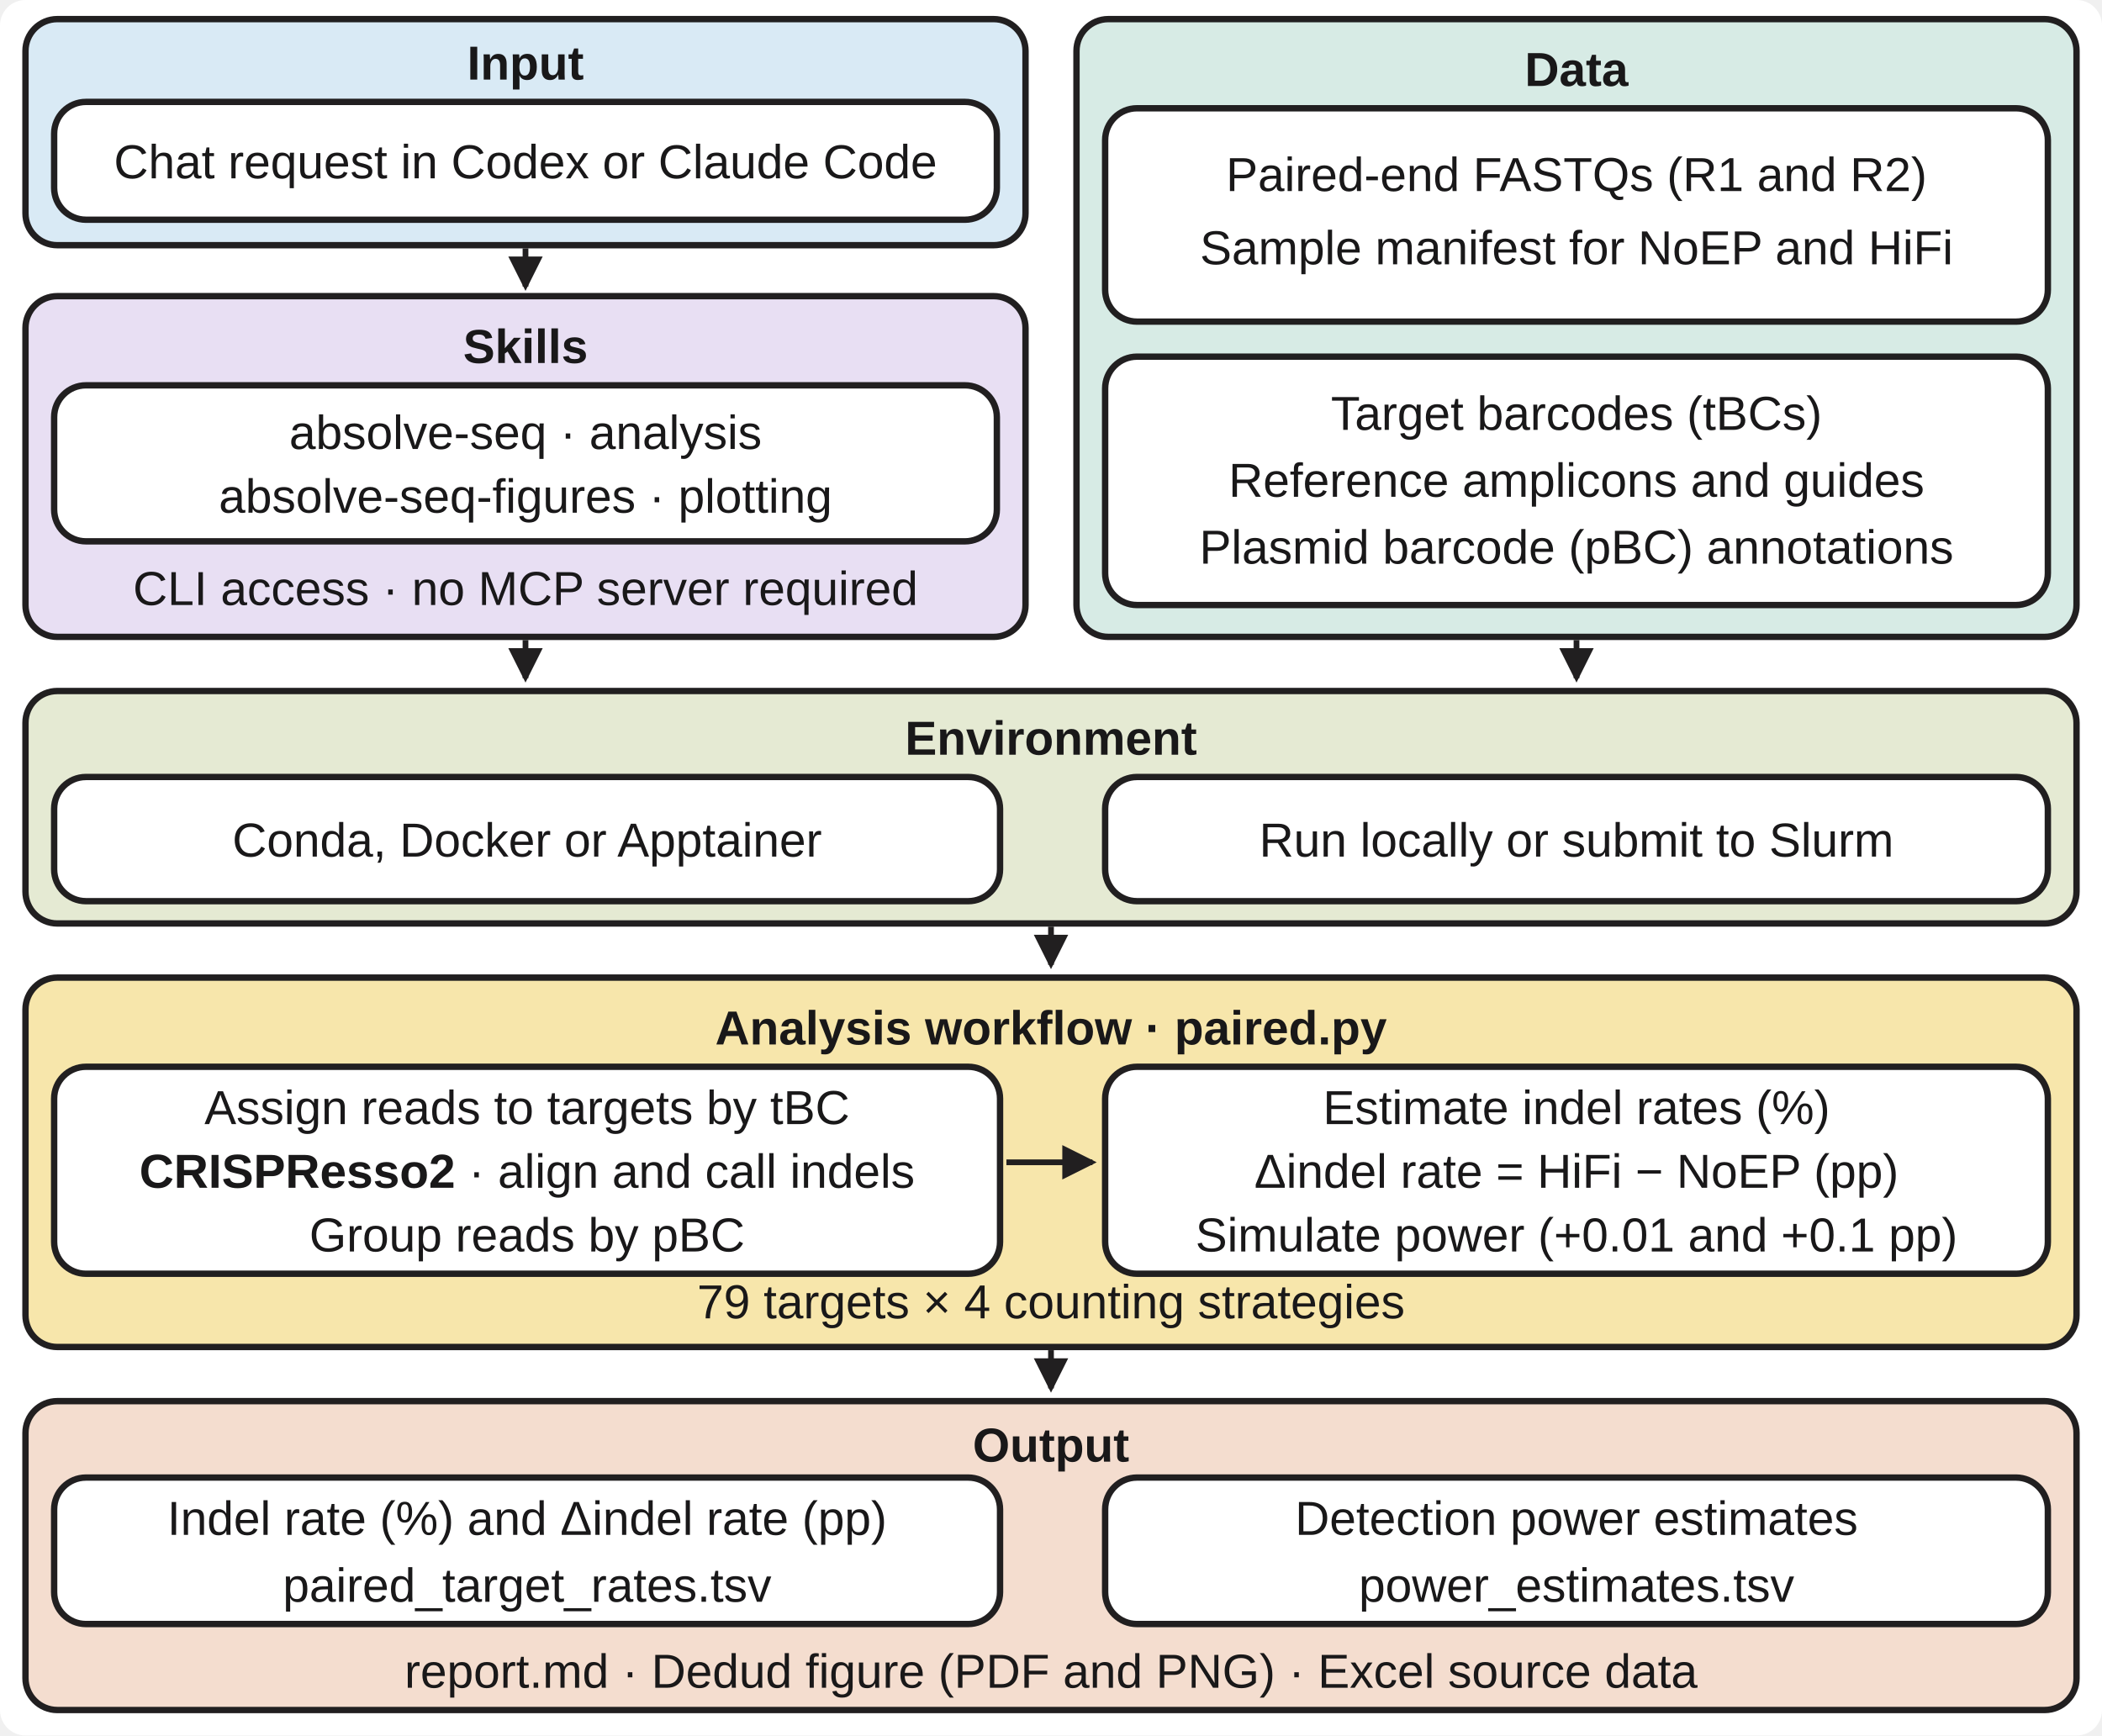
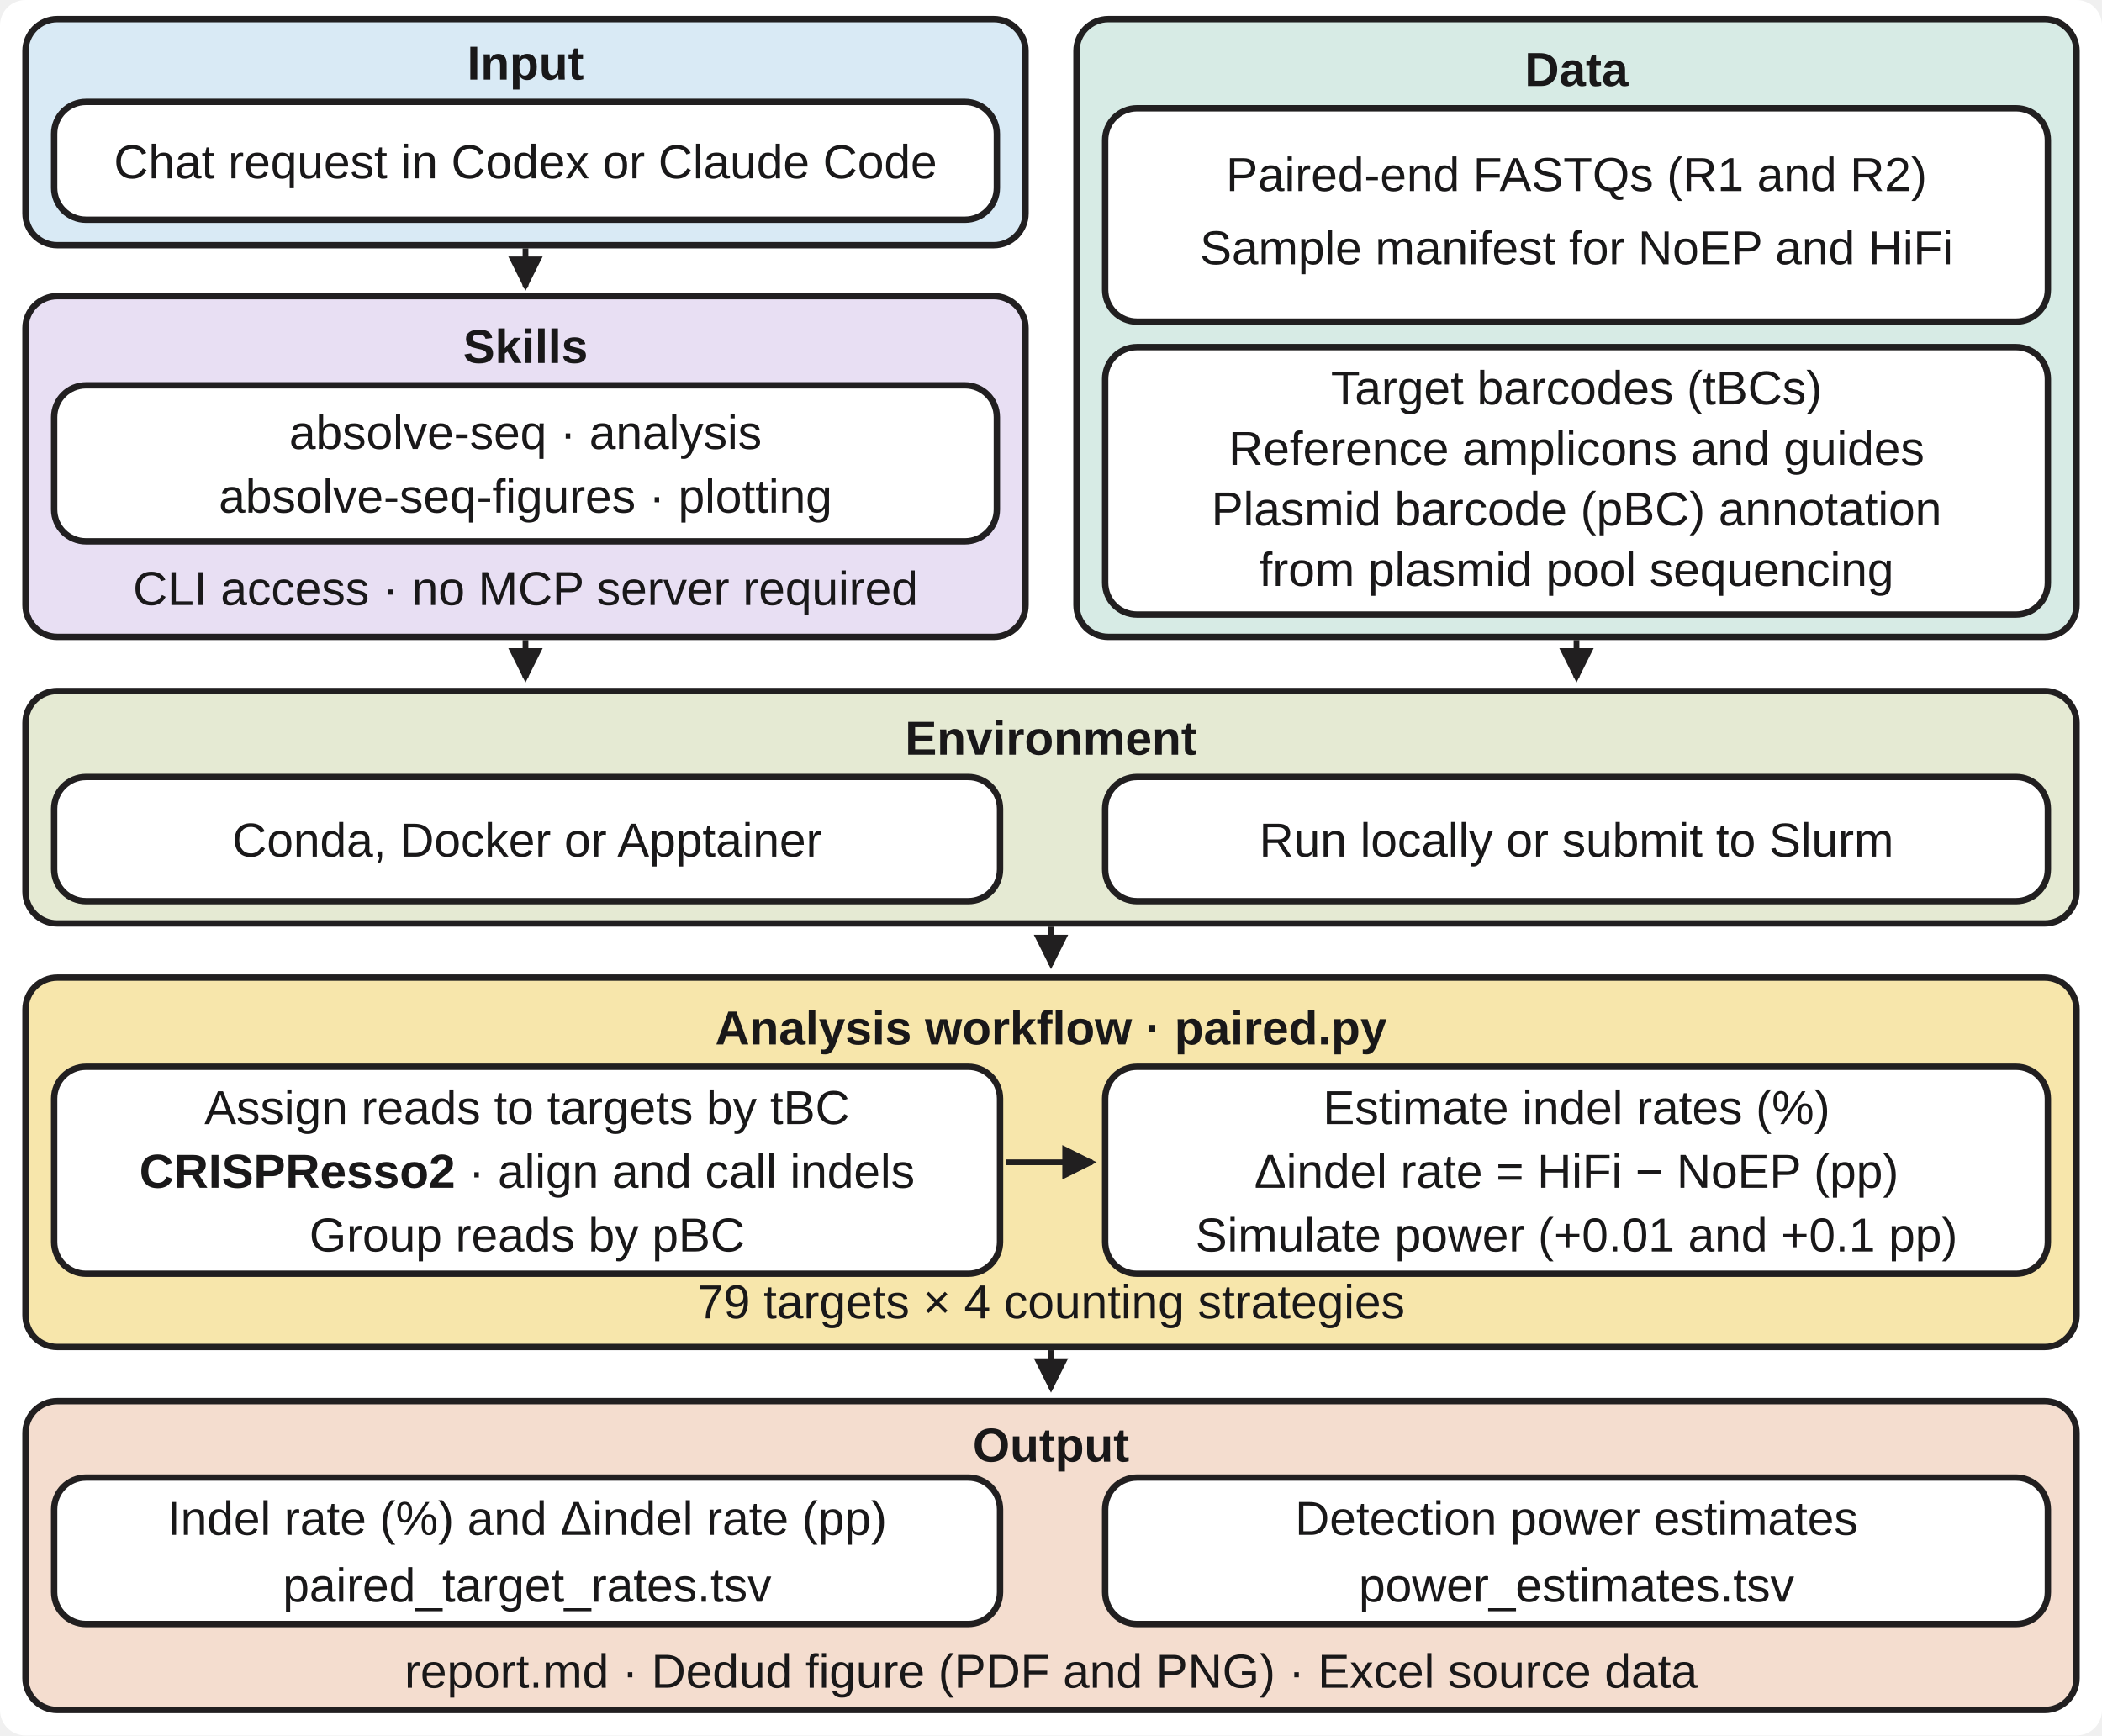
<svg xmlns="http://www.w3.org/2000/svg" width="660" height="545" viewBox="0 0 660 545" role="img" aria-labelledby="title desc">
  <defs>
    <marker id="arrow" viewBox="0 0 8 8" refX="7" refY="4" markerWidth="6" markerHeight="6" orient="auto">
      <path d="M0 0 L8 4 L0 8 Z" fill="#211f20" />
    </marker>
  </defs>
  <style>
    .stage,.box { stroke:#211f20; stroke-width:2; }
    .input { fill:#d9eaf5; }
    .skills { fill:#e8dff3; }
    .data { fill:#d7ebe5; }
    .environment { fill:#e5ead3; }
    .workflow { fill:#f7e6ab; }
    .output { fill:#f4ddcf; }
    .box { fill:white; }
    .flow { fill:none; stroke:#211f20; stroke-width:1.8; marker-end:url(#arrow); }
    text { font:15px Arial,Helvetica,sans-serif; fill:#191819; text-anchor:middle; }
    .label { font-weight:bold; }
    @media (max-width:480px) { text { font-size:17px; } }
  </style>
  <rect width="660" height="545" rx="8" fill="white" />
  <g aria-label="Input">
    <rect class="stage input" x="8" y="6" width="314" height="71" rx="10" />
    <text class="label" x="165" y="25">Input</text>
    <rect class="box" x="17" y="32" width="296" height="37" rx="10" />
    <text x="165" y="56">Chat request in Codex or Claude Code</text>
  </g>
  <path class="flow" d="M165 78 v12" />
  <g aria-label="Skills and tool access">
    <rect class="stage skills" x="8" y="93" width="314" height="107" rx="10" />
    <text class="label" x="165" y="114">Skills</text>
    <rect class="box" x="17" y="121" width="296" height="49" rx="10" />
    <text x="165" y="141">absolve-seq · analysis</text>
    <text x="165" y="161">absolve-seq-figures · plotting</text>
    <text x="165" y="190">CLI access · no MCP server required</text>
  </g>
  <g aria-label="Data">
    <rect class="stage data" x="338" y="6" width="314" height="194" rx="10" />
    <text class="label" x="495" y="27">Data</text>
    <rect class="box" x="347" y="34" width="296" height="67" rx="10" />
    <text x="495" y="60">Paired-end FASTQs (R1 and R2)</text>
    <text x="495" y="83">Sample manifest for NoEP and HiFi</text>
-     <rect class="box" x="347" y="112" width="296" height="78" rx="10" />
-     <text x="495" y="135">Target barcodes (tBCs)</text>
-     <text x="495" y="156">Reference amplicons and guides</text>
-     <text x="495" y="177">Plasmid barcode (pBC) annotations</text>
+     <rect class="box" x="347" y="109" width="296" height="84" rx="10" />
+     <text x="495" y="127">Target barcodes (tBCs)</text>
+     <text x="495" y="146">Reference amplicons and guides</text>
+     <text x="495" y="165">Plasmid barcode (pBC) annotation</text>
+     <text x="495" y="184">from plasmid pool sequencing</text>
  </g>
  <path class="flow" d="M165 201 v12" />
  <path class="flow" d="M495 201 v12" />
  <g aria-label="Environment">
    <rect class="stage environment" x="8" y="217" width="644" height="73" rx="10" />
    <text class="label" x="330" y="237">Environment</text>
    <rect class="box" x="17" y="244" width="297" height="39" rx="10" />
    <text x="165.5" y="269">Conda, Docker or Apptainer</text>
    <rect class="box" x="347" y="244" width="296" height="39" rx="10" />
    <text x="495" y="269">Run locally or submit to Slurm</text>
  </g>
  <path class="flow" d="M330 291 v12" />
  <g aria-label="Analysis workflow">
    <rect class="stage workflow" x="8" y="307" width="644" height="116" rx="10" />
    <text class="label" x="330" y="328">Analysis workflow · paired.py</text>
    <rect class="box" x="17" y="335" width="297" height="65" rx="10" />
    <text x="165.5" y="353">Assign reads to targets by tBC</text>
    <text x="165.5" y="373">
      <tspan font-weight="bold">CRISPResso2</tspan> · align and call indels</text>
    <text x="165.5" y="393">Group reads by pBC</text>
    <path class="flow" d="M316 365 h27" />
    <rect class="box" x="347" y="335" width="296" height="65" rx="10" />
    <text x="495" y="353">Estimate indel rates (%)</text>
    <text x="495" y="373">Δindel rate = HiFi − NoEP (pp)</text>
    <text x="495" y="393">Simulate power (+0.01 and +0.1 pp)</text>
    <text x="330" y="414">79 targets × 4 counting strategies</text>
  </g>
  <path class="flow" d="M330 424 v12" />
  <g aria-label="Output">
    <rect class="stage output" x="8" y="440" width="644" height="97" rx="10" />
    <text class="label" x="330" y="459">Output</text>
    <rect class="box" x="17" y="464" width="297" height="46" rx="10" />
    <text x="165.5" y="482">Indel rate (%) and Δindel rate (pp)</text>
    <text x="165.5" y="503">paired_target_rates.tsv</text>
    <rect class="box" x="347" y="464" width="296" height="46" rx="10" />
    <text x="495" y="482">Detection power estimates</text>
    <text x="495" y="503">power_estimates.tsv</text>
    <text x="330" y="530">report.md · Dedud figure (PDF and PNG) · Excel source data</text>
  </g>
</svg>
